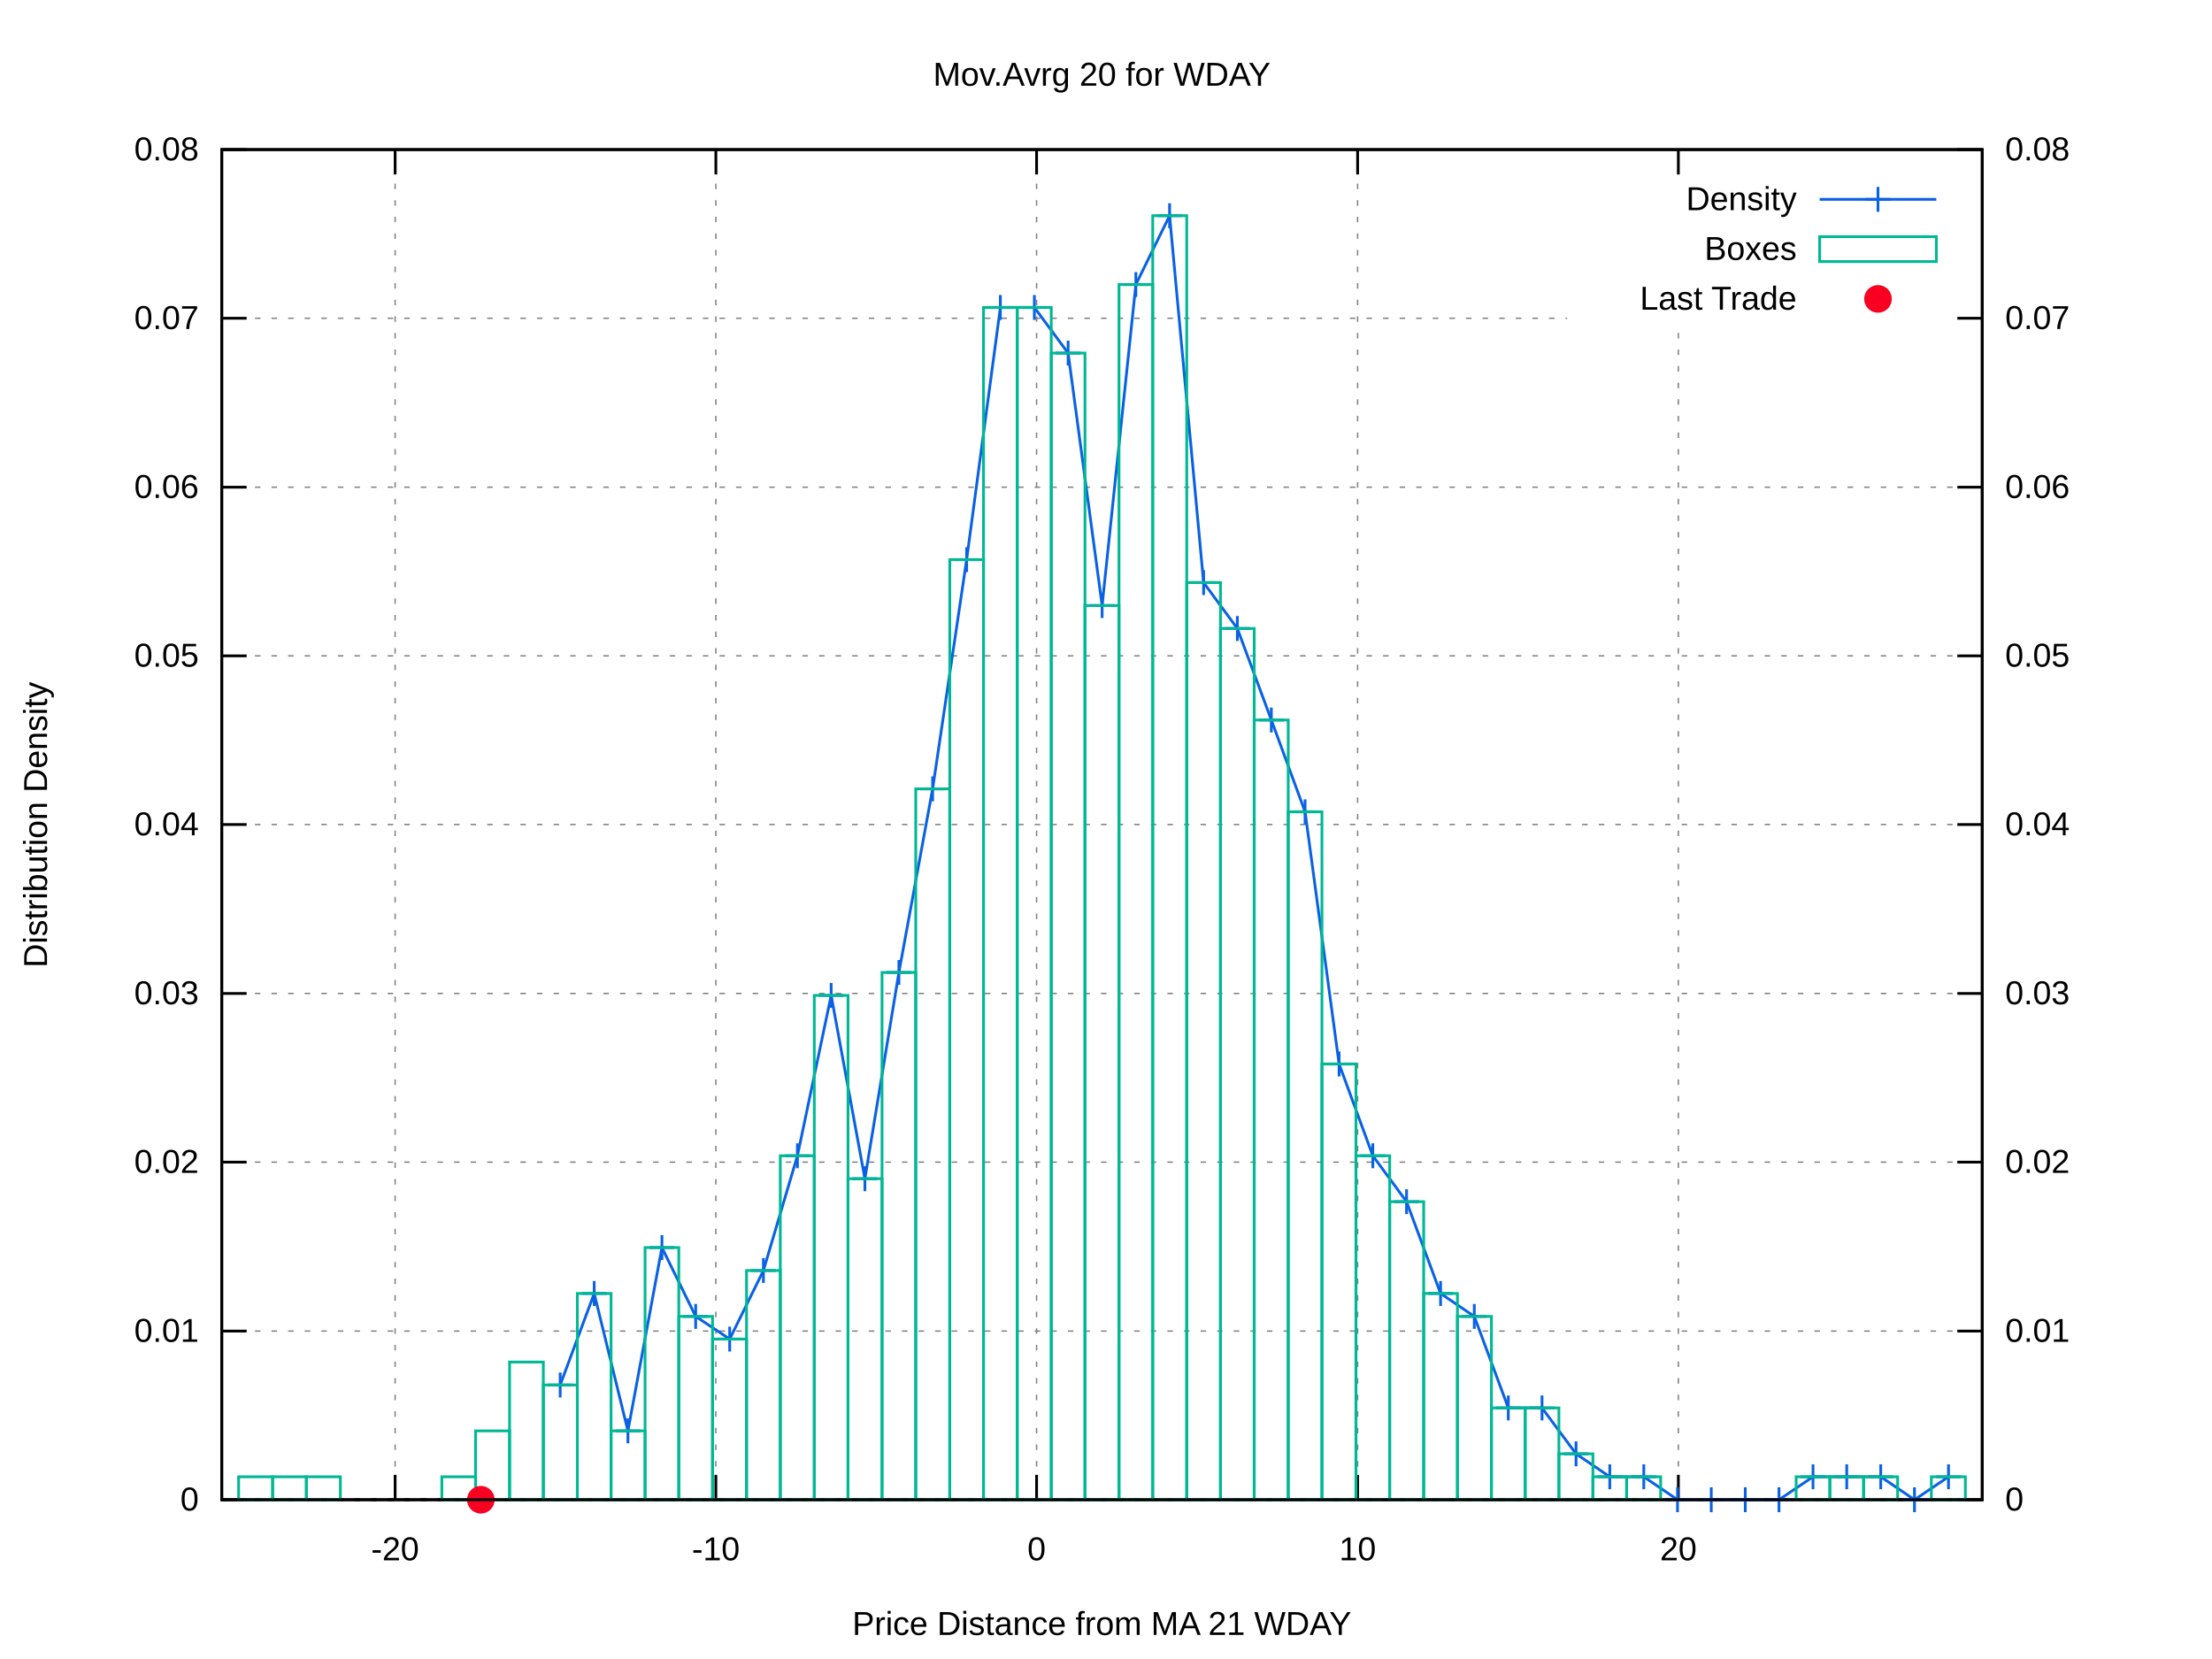
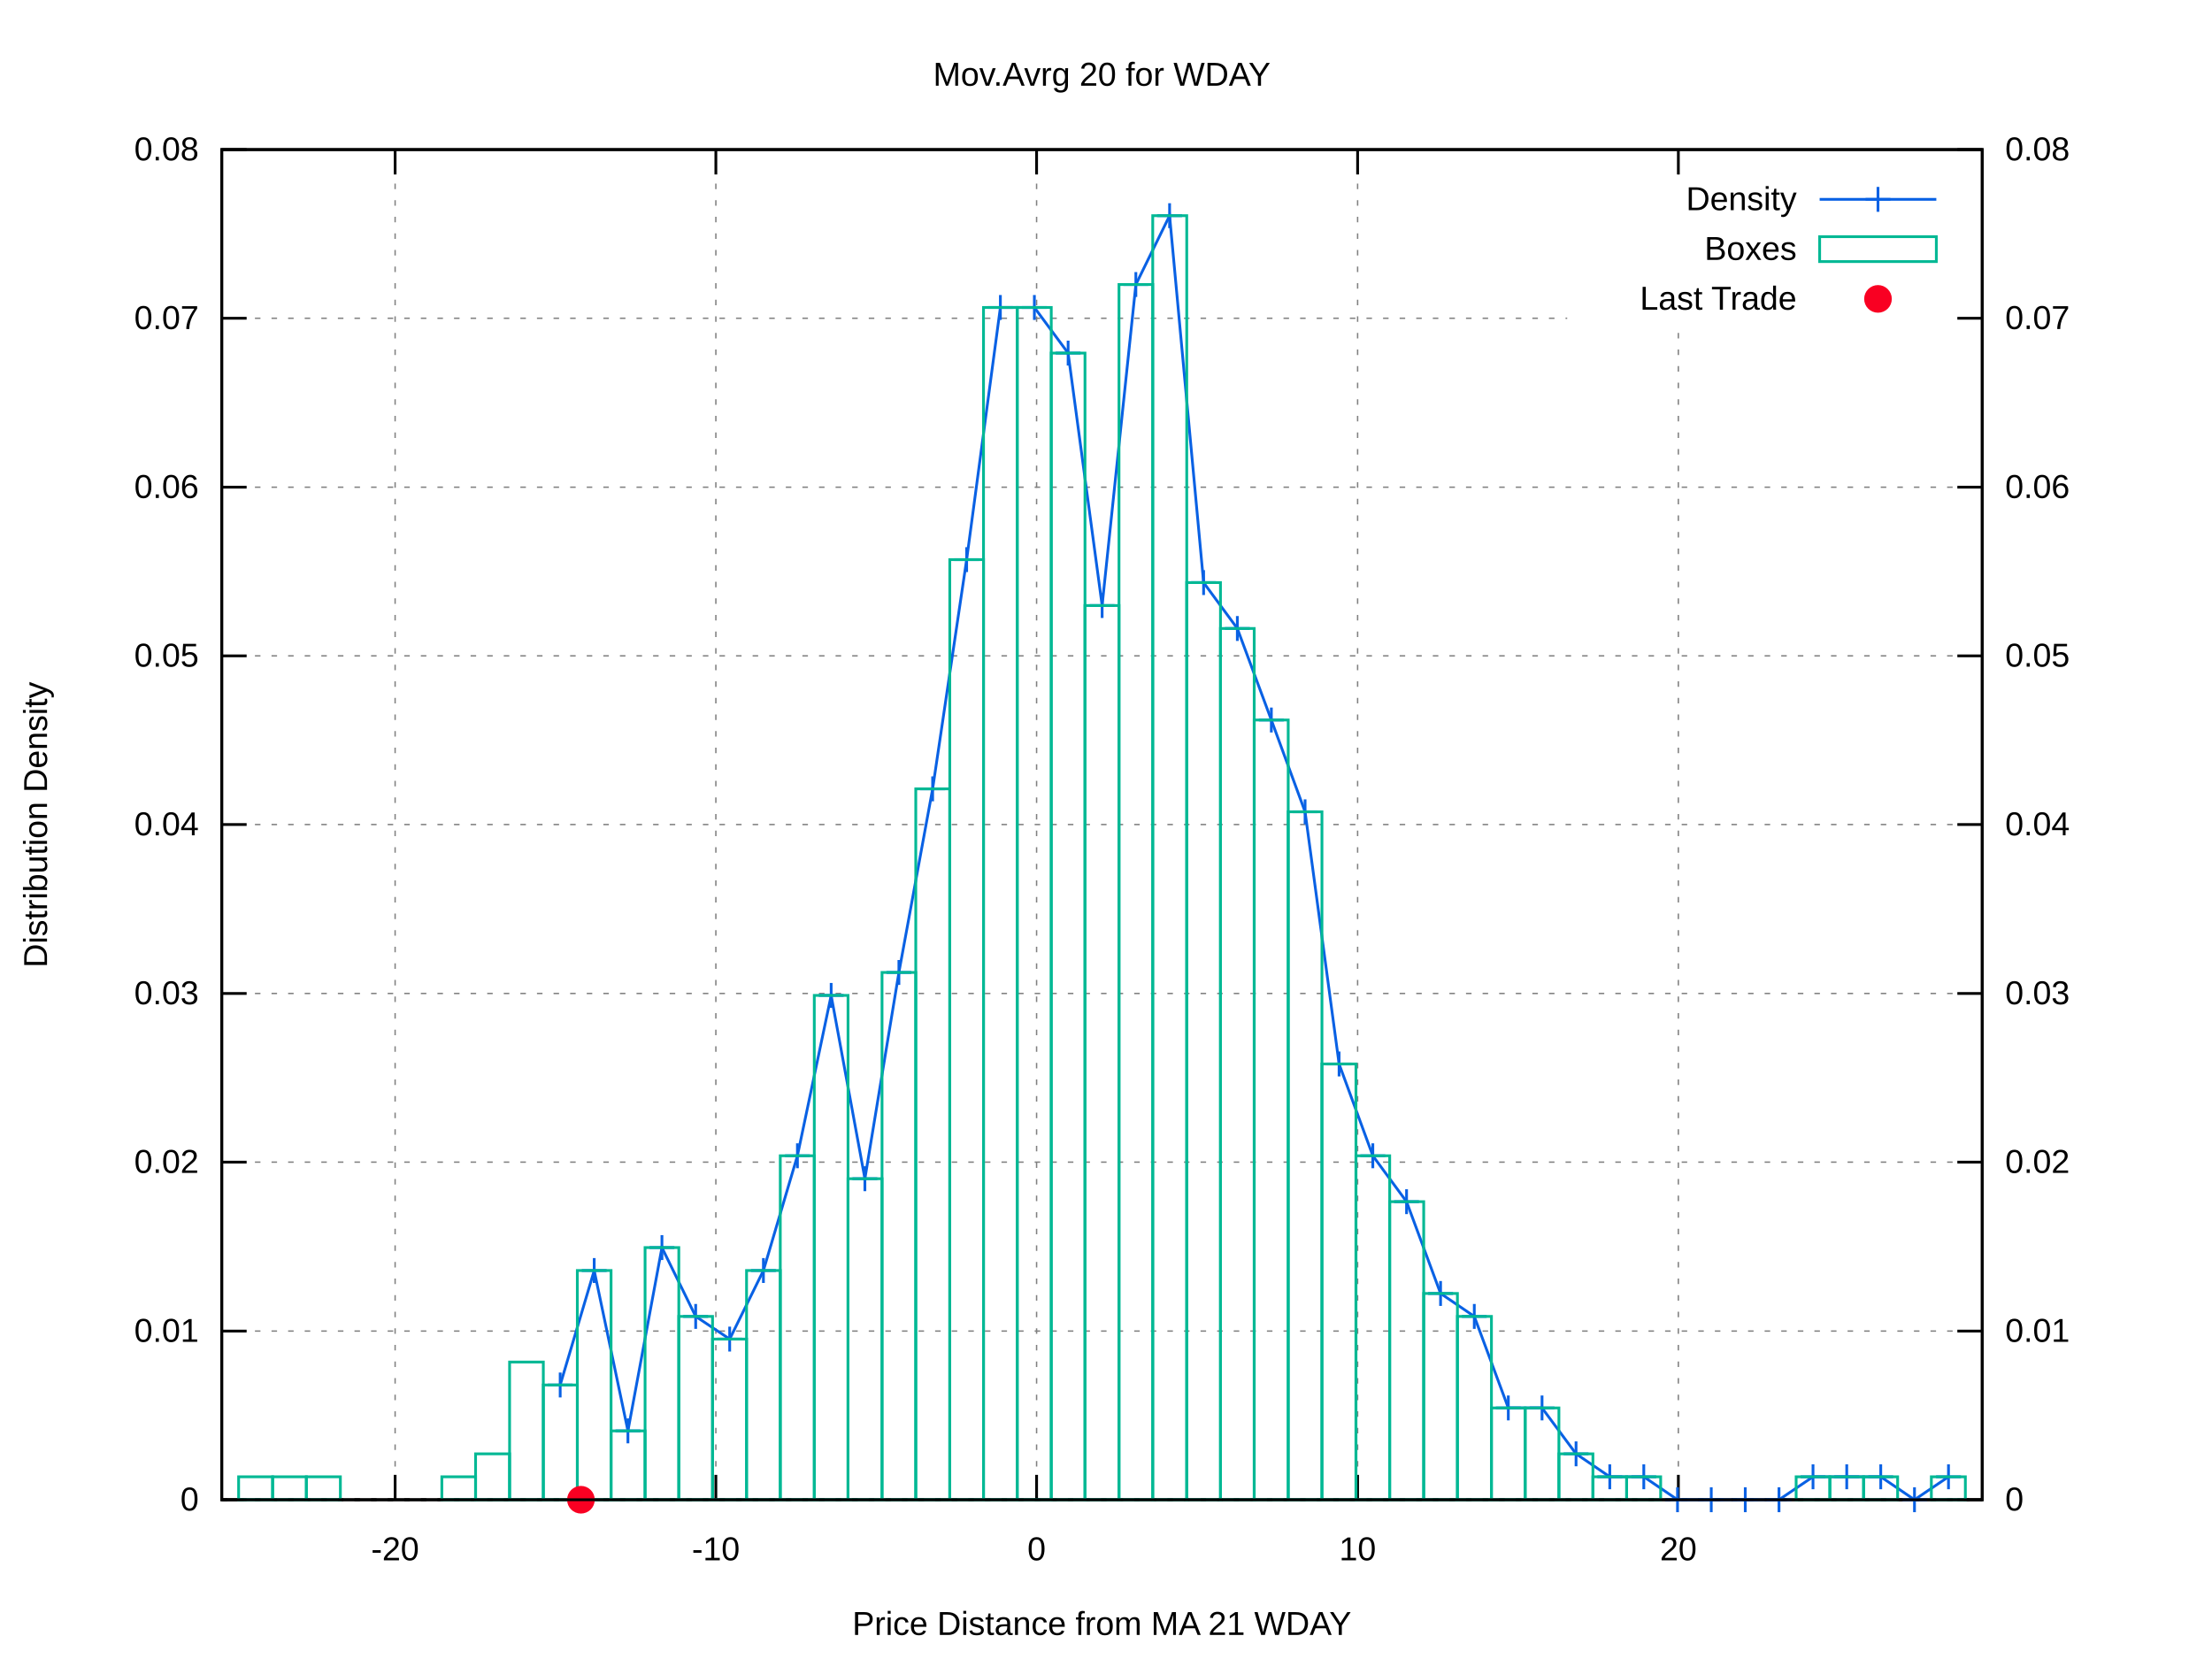
<svg xmlns="http://www.w3.org/2000/svg" xmlns:xlink="http://www.w3.org/1999/xlink" viewBox="0 0 800 600">
  <g id="gnuplot_canvas">
    <rect x="0" y="0" width="800" height="600" fill="#ffffff" />
    <defs>
      <circle id="gpDot" r="0.5" stroke-width="0.5" />
      <path id="gpPt0" stroke-width="0.222" stroke="currentColor" d="M-1,0 h2 M0,-1 v2" />
      <path id="gpPt1" stroke-width="0.222" stroke="currentColor" d="M-1,-1 L1,1 M1,-1 L-1,1" />
      <path id="gpPt2" stroke-width="0.222" stroke="currentColor" d="M-1,0 L1,0 M0,-1 L0,1 M-1,-1 L1,1 M-1,1 L1,-1" />
      <rect id="gpPt3" stroke-width="0.222" stroke="currentColor" x="-1" y="-1" width="2" height="2" />
      <rect id="gpPt4" stroke-width="0.222" stroke="currentColor" fill="currentColor" x="-1" y="-1" width="2" height="2" />
      <circle id="gpPt5" stroke-width="0.222" stroke="currentColor" cx="0" cy="0" r="1" />
      <use xlink:href="#gpPt5" id="gpPt6" fill="currentColor" stroke="none" />
      <path id="gpPt7" stroke-width="0.222" stroke="currentColor" d="M0,-1.33 L-1.33,0.67 L1.33,0.67 z" />
      <use xlink:href="#gpPt7" id="gpPt8" fill="currentColor" stroke="none" />
      <use xlink:href="#gpPt7" id="gpPt9" stroke="currentColor" transform="rotate(180)" />
      <use xlink:href="#gpPt9" id="gpPt10" fill="currentColor" stroke="none" />
      <use xlink:href="#gpPt3" id="gpPt11" stroke="currentColor" transform="rotate(45)" />
      <use xlink:href="#gpPt11" id="gpPt12" fill="currentColor" stroke="none" />
      <path id="gpPt13" stroke-width="0.222" stroke="currentColor" d="M0,1.330 L1.265,0.411 L0.782,-1.067 L-0.782,-1.076 L-1.265,0.411 z" />
      <use xlink:href="#gpPt13" id="gpPt14" fill="currentColor" stroke="none" />
      <filter id="textbox" filterUnits="objectBoundingBox" x="0" y="0" height="1" width="1">
        <feFlood flood-color="#FFFFFF" flood-opacity="1" result="bgnd" />
        <feComposite in="SourceGraphic" in2="bgnd" operator="atop" />
      </filter>
      <filter id="greybox" filterUnits="objectBoundingBox" x="0" y="0" height="1" width="1">
        <feFlood flood-color="lightgrey" flood-opacity="1" result="grey" />
        <feComposite in="SourceGraphic" in2="grey" operator="atop" />
      </filter>
    </defs>
    <g fill="none" color="#FFFFFF" stroke="black" stroke-width="1.00" stroke-linecap="butt" stroke-linejoin="miter">
</g>
    <g fill="none" color="black" stroke="currentColor" stroke-width="1.00" stroke-linecap="butt" stroke-linejoin="miter">
</g>
    <g fill="none" color="black" stroke="black" stroke-width="0.50" stroke-linecap="butt" stroke-linejoin="miter">
</g>
    <g fill="none" color="gray" stroke="currentColor" stroke-width="0.50" stroke-linecap="butt" stroke-linejoin="miter">
      <path stroke="gray" stroke-dasharray="2,4" class="gridline" d="M80.2,542.4 L716.9,542.4  " />
    </g>
    <g fill="none" color="gray" stroke="gray" stroke-width="1.00" stroke-linecap="butt" stroke-linejoin="miter">
</g>
    <g fill="none" color="black" stroke="currentColor" stroke-width="1.00" stroke-linecap="butt" stroke-linejoin="miter">
      <path stroke="black" d="M80.2,542.4 L89.2,542.4  " />
      <g transform="translate(71.9,546.3)" stroke="none" fill="black" font-family="arial" font-size="12.00" text-anchor="end">
        <text>
          <tspan font-family="arial"> 0</tspan>
        </text>
      </g>
    </g>
    <g fill="none" color="black" stroke="currentColor" stroke-width="1.00" stroke-linecap="butt" stroke-linejoin="miter">
</g>
    <g fill="none" color="black" stroke="black" stroke-width="0.50" stroke-linecap="butt" stroke-linejoin="miter">
</g>
    <g fill="none" color="gray" stroke="currentColor" stroke-width="0.50" stroke-linecap="butt" stroke-linejoin="miter">
      <path stroke="gray" stroke-dasharray="2,4" class="gridline" d="M80.2,481.4 L716.9,481.4  " />
    </g>
    <g fill="none" color="gray" stroke="gray" stroke-width="1.00" stroke-linecap="butt" stroke-linejoin="miter">
</g>
    <g fill="none" color="black" stroke="currentColor" stroke-width="1.00" stroke-linecap="butt" stroke-linejoin="miter">
      <path stroke="black" d="M80.2,481.4 L89.2,481.4  " />
      <g transform="translate(71.9,485.3)" stroke="none" fill="black" font-family="arial" font-size="12.00" text-anchor="end">
        <text>
          <tspan font-family="arial"> 0.01</tspan>
        </text>
      </g>
    </g>
    <g fill="none" color="black" stroke="currentColor" stroke-width="1.00" stroke-linecap="butt" stroke-linejoin="miter">
</g>
    <g fill="none" color="black" stroke="black" stroke-width="0.50" stroke-linecap="butt" stroke-linejoin="miter">
</g>
    <g fill="none" color="gray" stroke="currentColor" stroke-width="0.50" stroke-linecap="butt" stroke-linejoin="miter">
      <path stroke="gray" stroke-dasharray="2,4" class="gridline" d="M80.2,420.3 L716.9,420.3  " />
    </g>
    <g fill="none" color="gray" stroke="gray" stroke-width="1.00" stroke-linecap="butt" stroke-linejoin="miter">
</g>
    <g fill="none" color="black" stroke="currentColor" stroke-width="1.00" stroke-linecap="butt" stroke-linejoin="miter">
      <path stroke="black" d="M80.2,420.3 L89.2,420.3  " />
      <g transform="translate(71.9,424.2)" stroke="none" fill="black" font-family="arial" font-size="12.00" text-anchor="end">
        <text>
          <tspan font-family="arial"> 0.02</tspan>
        </text>
      </g>
    </g>
    <g fill="none" color="black" stroke="currentColor" stroke-width="1.00" stroke-linecap="butt" stroke-linejoin="miter">
</g>
    <g fill="none" color="black" stroke="black" stroke-width="0.50" stroke-linecap="butt" stroke-linejoin="miter">
</g>
    <g fill="none" color="gray" stroke="currentColor" stroke-width="0.50" stroke-linecap="butt" stroke-linejoin="miter">
      <path stroke="gray" stroke-dasharray="2,4" class="gridline" d="M80.2,359.3 L716.9,359.3  " />
    </g>
    <g fill="none" color="gray" stroke="gray" stroke-width="1.00" stroke-linecap="butt" stroke-linejoin="miter">
</g>
    <g fill="none" color="black" stroke="currentColor" stroke-width="1.00" stroke-linecap="butt" stroke-linejoin="miter">
      <path stroke="black" d="M80.2,359.3 L89.2,359.3  " />
      <g transform="translate(71.9,363.2)" stroke="none" fill="black" font-family="arial" font-size="12.00" text-anchor="end">
        <text>
          <tspan font-family="arial"> 0.03</tspan>
        </text>
      </g>
    </g>
    <g fill="none" color="black" stroke="currentColor" stroke-width="1.00" stroke-linecap="butt" stroke-linejoin="miter">
</g>
    <g fill="none" color="black" stroke="black" stroke-width="0.50" stroke-linecap="butt" stroke-linejoin="miter">
</g>
    <g fill="none" color="gray" stroke="currentColor" stroke-width="0.50" stroke-linecap="butt" stroke-linejoin="miter">
      <path stroke="gray" stroke-dasharray="2,4" class="gridline" d="M80.2,298.2 L716.9,298.2  " />
    </g>
    <g fill="none" color="gray" stroke="gray" stroke-width="1.00" stroke-linecap="butt" stroke-linejoin="miter">
</g>
    <g fill="none" color="black" stroke="currentColor" stroke-width="1.00" stroke-linecap="butt" stroke-linejoin="miter">
      <path stroke="black" d="M80.2,298.2 L89.2,298.2  " />
      <g transform="translate(71.9,302.1)" stroke="none" fill="black" font-family="arial" font-size="12.00" text-anchor="end">
        <text>
          <tspan font-family="arial"> 0.04</tspan>
        </text>
      </g>
    </g>
    <g fill="none" color="black" stroke="currentColor" stroke-width="1.00" stroke-linecap="butt" stroke-linejoin="miter">
</g>
    <g fill="none" color="black" stroke="black" stroke-width="0.50" stroke-linecap="butt" stroke-linejoin="miter">
</g>
    <g fill="none" color="gray" stroke="currentColor" stroke-width="0.50" stroke-linecap="butt" stroke-linejoin="miter">
      <path stroke="gray" stroke-dasharray="2,4" class="gridline" d="M80.2,237.2 L716.9,237.2  " />
    </g>
    <g fill="none" color="gray" stroke="gray" stroke-width="1.00" stroke-linecap="butt" stroke-linejoin="miter">
</g>
    <g fill="none" color="black" stroke="currentColor" stroke-width="1.00" stroke-linecap="butt" stroke-linejoin="miter">
      <path stroke="black" d="M80.2,237.2 L89.2,237.2  " />
      <g transform="translate(71.9,241.1)" stroke="none" fill="black" font-family="arial" font-size="12.00" text-anchor="end">
        <text>
          <tspan font-family="arial"> 0.05</tspan>
        </text>
      </g>
    </g>
    <g fill="none" color="black" stroke="currentColor" stroke-width="1.00" stroke-linecap="butt" stroke-linejoin="miter">
</g>
    <g fill="none" color="black" stroke="black" stroke-width="0.50" stroke-linecap="butt" stroke-linejoin="miter">
</g>
    <g fill="none" color="gray" stroke="currentColor" stroke-width="0.50" stroke-linecap="butt" stroke-linejoin="miter">
      <path stroke="gray" stroke-dasharray="2,4" class="gridline" d="M80.2,176.2 L716.9,176.2  " />
    </g>
    <g fill="none" color="gray" stroke="gray" stroke-width="1.00" stroke-linecap="butt" stroke-linejoin="miter">
</g>
    <g fill="none" color="black" stroke="currentColor" stroke-width="1.00" stroke-linecap="butt" stroke-linejoin="miter">
      <path stroke="black" d="M80.2,176.2 L89.2,176.2  " />
      <g transform="translate(71.9,180.1)" stroke="none" fill="black" font-family="arial" font-size="12.00" text-anchor="end">
        <text>
          <tspan font-family="arial"> 0.06</tspan>
        </text>
      </g>
    </g>
    <g fill="none" color="black" stroke="currentColor" stroke-width="1.00" stroke-linecap="butt" stroke-linejoin="miter">
</g>
    <g fill="none" color="black" stroke="black" stroke-width="0.50" stroke-linecap="butt" stroke-linejoin="miter">
</g>
    <g fill="none" color="gray" stroke="currentColor" stroke-width="0.50" stroke-linecap="butt" stroke-linejoin="miter">
      <path stroke="gray" stroke-dasharray="2,4" class="gridline" d="M80.2,115.1 L566.8,115.1 M708.6,115.1 L716.9,115.1  " />
    </g>
    <g fill="none" color="gray" stroke="gray" stroke-width="1.00" stroke-linecap="butt" stroke-linejoin="miter">
</g>
    <g fill="none" color="black" stroke="currentColor" stroke-width="1.00" stroke-linecap="butt" stroke-linejoin="miter">
      <path stroke="black" d="M80.2,115.1 L89.2,115.1  " />
      <g transform="translate(71.9,119.0)" stroke="none" fill="black" font-family="arial" font-size="12.00" text-anchor="end">
        <text>
          <tspan font-family="arial"> 0.07</tspan>
        </text>
      </g>
    </g>
    <g fill="none" color="black" stroke="currentColor" stroke-width="1.00" stroke-linecap="butt" stroke-linejoin="miter">
</g>
    <g fill="none" color="black" stroke="black" stroke-width="0.50" stroke-linecap="butt" stroke-linejoin="miter">
</g>
    <g fill="none" color="gray" stroke="currentColor" stroke-width="0.50" stroke-linecap="butt" stroke-linejoin="miter">
      <path stroke="gray" stroke-dasharray="2,4" class="gridline" d="M80.2,54.1 L716.9,54.1  " />
    </g>
    <g fill="none" color="gray" stroke="gray" stroke-width="1.00" stroke-linecap="butt" stroke-linejoin="miter">
</g>
    <g fill="none" color="black" stroke="currentColor" stroke-width="1.00" stroke-linecap="butt" stroke-linejoin="miter">
      <path stroke="black" d="M80.2,54.1 L89.2,54.1  " />
      <g transform="translate(71.9,58.0)" stroke="none" fill="black" font-family="arial" font-size="12.00" text-anchor="end">
        <text>
          <tspan font-family="arial"> 0.08</tspan>
        </text>
      </g>
    </g>
    <g fill="none" color="black" stroke="currentColor" stroke-width="1.00" stroke-linecap="butt" stroke-linejoin="miter">
</g>
    <g fill="none" color="black" stroke="black" stroke-width="0.50" stroke-linecap="butt" stroke-linejoin="miter">
</g>
    <g fill="none" color="gray" stroke="currentColor" stroke-width="0.50" stroke-linecap="butt" stroke-linejoin="miter">
      <path stroke="gray" stroke-dasharray="2,4" class="gridline" d="M142.9,542.4 L142.9,54.1  " />
    </g>
    <g fill="none" color="gray" stroke="gray" stroke-width="1.00" stroke-linecap="butt" stroke-linejoin="miter">
</g>
    <g fill="none" color="black" stroke="currentColor" stroke-width="1.00" stroke-linecap="butt" stroke-linejoin="miter">
      <path stroke="black" d="M142.9,542.4 L142.9,533.4 M142.9,54.1 L142.9,63.1  " />
      <g transform="translate(142.9,564.3)" stroke="none" fill="black" font-family="arial" font-size="12.00" text-anchor="middle">
        <text>
          <tspan font-family="arial">-20</tspan>
        </text>
      </g>
    </g>
    <g fill="none" color="black" stroke="currentColor" stroke-width="1.00" stroke-linecap="butt" stroke-linejoin="miter">
</g>
    <g fill="none" color="black" stroke="black" stroke-width="0.50" stroke-linecap="butt" stroke-linejoin="miter">
</g>
    <g fill="none" color="gray" stroke="currentColor" stroke-width="0.50" stroke-linecap="butt" stroke-linejoin="miter">
      <path stroke="gray" stroke-dasharray="2,4" class="gridline" d="M258.9,542.4 L258.9,54.1  " />
    </g>
    <g fill="none" color="gray" stroke="gray" stroke-width="1.00" stroke-linecap="butt" stroke-linejoin="miter">
</g>
    <g fill="none" color="black" stroke="currentColor" stroke-width="1.00" stroke-linecap="butt" stroke-linejoin="miter">
      <path stroke="black" d="M258.9,542.4 L258.9,533.4 M258.9,54.1 L258.9,63.1  " />
      <g transform="translate(258.9,564.3)" stroke="none" fill="black" font-family="arial" font-size="12.00" text-anchor="middle">
        <text>
          <tspan font-family="arial">-10</tspan>
        </text>
      </g>
    </g>
    <g fill="none" color="black" stroke="currentColor" stroke-width="1.00" stroke-linecap="butt" stroke-linejoin="miter">
</g>
    <g fill="none" color="black" stroke="black" stroke-width="0.50" stroke-linecap="butt" stroke-linejoin="miter">
</g>
    <g fill="none" color="gray" stroke="currentColor" stroke-width="0.50" stroke-linecap="butt" stroke-linejoin="miter">
      <path stroke="gray" stroke-dasharray="2,4" class="gridline" d="M374.9,542.4 L374.9,54.1  " />
    </g>
    <g fill="none" color="gray" stroke="gray" stroke-width="1.00" stroke-linecap="butt" stroke-linejoin="miter">
</g>
    <g fill="none" color="black" stroke="currentColor" stroke-width="1.00" stroke-linecap="butt" stroke-linejoin="miter">
      <path stroke="black" d="M374.9,542.4 L374.9,533.4 M374.9,54.1 L374.9,63.1  " />
      <g transform="translate(374.9,564.3)" stroke="none" fill="black" font-family="arial" font-size="12.00" text-anchor="middle">
        <text>
          <tspan font-family="arial"> 0</tspan>
        </text>
      </g>
    </g>
    <g fill="none" color="black" stroke="currentColor" stroke-width="1.00" stroke-linecap="butt" stroke-linejoin="miter">
</g>
    <g fill="none" color="black" stroke="black" stroke-width="0.50" stroke-linecap="butt" stroke-linejoin="miter">
</g>
    <g fill="none" color="gray" stroke="currentColor" stroke-width="0.50" stroke-linecap="butt" stroke-linejoin="miter">
      <path stroke="gray" stroke-dasharray="2,4" class="gridline" d="M491.0,542.4 L491.0,54.1  " />
    </g>
    <g fill="none" color="gray" stroke="gray" stroke-width="1.00" stroke-linecap="butt" stroke-linejoin="miter">
</g>
    <g fill="none" color="black" stroke="currentColor" stroke-width="1.00" stroke-linecap="butt" stroke-linejoin="miter">
      <path stroke="black" d="M491.0,542.4 L491.0,533.4 M491.0,54.1 L491.0,63.1  " />
      <g transform="translate(491.0,564.3)" stroke="none" fill="black" font-family="arial" font-size="12.00" text-anchor="middle">
        <text>
          <tspan font-family="arial"> 10</tspan>
        </text>
      </g>
    </g>
    <g fill="none" color="black" stroke="currentColor" stroke-width="1.00" stroke-linecap="butt" stroke-linejoin="miter">
</g>
    <g fill="none" color="black" stroke="black" stroke-width="0.50" stroke-linecap="butt" stroke-linejoin="miter">
</g>
    <g fill="none" color="gray" stroke="currentColor" stroke-width="0.50" stroke-linecap="butt" stroke-linejoin="miter">
      <path stroke="gray" stroke-dasharray="2,4" class="gridline" d="M607.0,542.4 L607.0,117.1 M607.0,63.1 L607.0,54.1  " />
    </g>
    <g fill="none" color="gray" stroke="gray" stroke-width="1.00" stroke-linecap="butt" stroke-linejoin="miter">
</g>
    <g fill="none" color="black" stroke="currentColor" stroke-width="1.00" stroke-linecap="butt" stroke-linejoin="miter">
      <path stroke="black" d="M607.0,542.4 L607.0,533.4 M607.0,54.1 L607.0,63.1  " />
      <g transform="translate(607.0,564.3)" stroke="none" fill="black" font-family="arial" font-size="12.00" text-anchor="middle">
        <text>
          <tspan font-family="arial"> 20</tspan>
        </text>
      </g>
    </g>
    <g fill="none" color="black" stroke="currentColor" stroke-width="1.00" stroke-linecap="butt" stroke-linejoin="miter">
      <path stroke="black" d="M716.9,542.4 L707.9,542.4  " />
      <g transform="translate(725.2,546.3)" stroke="none" fill="black" font-family="arial" font-size="12.00" text-anchor="start">
        <text>
          <tspan font-family="arial"> 0</tspan>
        </text>
      </g>
    </g>
    <g fill="none" color="black" stroke="currentColor" stroke-width="1.00" stroke-linecap="butt" stroke-linejoin="miter">
      <path stroke="black" d="M716.9,481.4 L707.9,481.4  " />
      <g transform="translate(725.2,485.3)" stroke="none" fill="black" font-family="arial" font-size="12.00" text-anchor="start">
        <text>
          <tspan font-family="arial"> 0.01</tspan>
        </text>
      </g>
    </g>
    <g fill="none" color="black" stroke="currentColor" stroke-width="1.00" stroke-linecap="butt" stroke-linejoin="miter">
      <path stroke="black" d="M716.9,420.3 L707.9,420.3  " />
      <g transform="translate(725.2,424.2)" stroke="none" fill="black" font-family="arial" font-size="12.00" text-anchor="start">
        <text>
          <tspan font-family="arial"> 0.02</tspan>
        </text>
      </g>
    </g>
    <g fill="none" color="black" stroke="currentColor" stroke-width="1.00" stroke-linecap="butt" stroke-linejoin="miter">
      <path stroke="black" d="M716.9,359.3 L707.9,359.3  " />
      <g transform="translate(725.2,363.2)" stroke="none" fill="black" font-family="arial" font-size="12.00" text-anchor="start">
        <text>
          <tspan font-family="arial"> 0.03</tspan>
        </text>
      </g>
    </g>
    <g fill="none" color="black" stroke="currentColor" stroke-width="1.00" stroke-linecap="butt" stroke-linejoin="miter">
      <path stroke="black" d="M716.9,298.2 L707.9,298.2  " />
      <g transform="translate(725.2,302.1)" stroke="none" fill="black" font-family="arial" font-size="12.00" text-anchor="start">
        <text>
          <tspan font-family="arial"> 0.04</tspan>
        </text>
      </g>
    </g>
    <g fill="none" color="black" stroke="currentColor" stroke-width="1.00" stroke-linecap="butt" stroke-linejoin="miter">
      <path stroke="black" d="M716.9,237.2 L707.9,237.2  " />
      <g transform="translate(725.2,241.1)" stroke="none" fill="black" font-family="arial" font-size="12.00" text-anchor="start">
        <text>
          <tspan font-family="arial"> 0.05</tspan>
        </text>
      </g>
    </g>
    <g fill="none" color="black" stroke="currentColor" stroke-width="1.00" stroke-linecap="butt" stroke-linejoin="miter">
      <path stroke="black" d="M716.9,176.2 L707.9,176.2  " />
      <g transform="translate(725.2,180.1)" stroke="none" fill="black" font-family="arial" font-size="12.00" text-anchor="start">
        <text>
          <tspan font-family="arial"> 0.06</tspan>
        </text>
      </g>
    </g>
    <g fill="none" color="black" stroke="currentColor" stroke-width="1.00" stroke-linecap="butt" stroke-linejoin="miter">
      <path stroke="black" d="M716.9,115.1 L707.9,115.1  " />
      <g transform="translate(725.2,119.0)" stroke="none" fill="black" font-family="arial" font-size="12.00" text-anchor="start">
        <text>
          <tspan font-family="arial"> 0.07</tspan>
        </text>
      </g>
    </g>
    <g fill="none" color="black" stroke="currentColor" stroke-width="1.00" stroke-linecap="butt" stroke-linejoin="miter">
      <path stroke="black" d="M716.9,54.1 L707.9,54.1  " />
      <g transform="translate(725.2,58.0)" stroke="none" fill="black" font-family="arial" font-size="12.00" text-anchor="start">
        <text>
          <tspan font-family="arial"> 0.08</tspan>
        </text>
      </g>
    </g>
    <g fill="none" color="black" stroke="currentColor" stroke-width="1.00" stroke-linecap="butt" stroke-linejoin="miter">
</g>
    <g fill="none" color="gray" stroke="currentColor" stroke-width="1.00" stroke-linecap="butt" stroke-linejoin="miter">
      <path stroke="black" stroke-dasharray="2,4" d="M80.2,542.4 L716.9,542.4  " />
    </g>
    <g fill="none" color="black" stroke="currentColor" stroke-width="1.00" stroke-linecap="butt" stroke-linejoin="miter">
      <path stroke="black" d="M80.2,54.1 L80.2,542.4 L716.9,542.4 L716.9,54.1 L80.2,54.1 Z  " />
    </g>
    <g fill="none" color="black" stroke="currentColor" stroke-width="1.00" stroke-linecap="butt" stroke-linejoin="miter">
      <g transform="translate(17.0,298.3) rotate(270)" stroke="none" fill="black" font-family="arial" font-size="12.00" text-anchor="middle">
        <text>
          <tspan font-family="arial">Distribution Density</tspan>
        </text>
      </g>
    </g>
    <g fill="none" color="black" stroke="currentColor" stroke-width="1.00" stroke-linecap="butt" stroke-linejoin="miter">
      <g transform="translate(398.5,591.3)" stroke="none" fill="black" font-family="arial" font-size="12.00" text-anchor="middle">
        <text>
          <tspan font-family="arial">Price Distance from MA 21 WDAY</tspan>
        </text>
      </g>
    </g>
    <g fill="none" color="black" stroke="currentColor" stroke-width="1.00" stroke-linecap="butt" stroke-linejoin="miter">
      <g transform="translate(398.5,31.0)" stroke="none" fill="black" font-family="arial" font-size="12.00" text-anchor="middle">
        <text>
          <tspan font-family="arial">Mov.Avrg 20 for WDAY </tspan>
        </text>
      </g>
    </g>
    <g id="gnuplot_plot_1">
      <g fill="none" color="black" stroke="currentColor" stroke-width="1.00" stroke-linecap="butt" stroke-linejoin="miter">
        <g transform="translate(649.8,76.0)" stroke="none" fill="black" font-family="arial" font-size="12.00" text-anchor="end">
          <text>
            <tspan font-family="arial">Density</tspan>
          </text>
        </g>
      </g>
      <g fill="none" color="black" stroke="currentColor" stroke-width="1.00" stroke-linecap="butt" stroke-linejoin="miter">
-         <path stroke="rgb(  9,  97, 228)" d="M658.1,72.1 L700.3,72.1 M202.6,500.9 L214.9,467.8 L227.1,517.5 L239.4,451.2 L251.6,476.1 L263.9,484.3   L276.1,459.5 L288.4,418.0 L300.6,360.0 L312.8,426.3 L325.1,351.7 L337.3,285.3 L349.6,202.4 L361.8,111.2   L374.1,111.2 L386.3,127.7 L398.6,219.0 L410.8,102.9 L423.0,78.0 L435.3,210.7 L447.5,227.3 L459.8,260.4   L472.0,293.6 L484.3,384.8 L496.5,418.0 L508.7,434.6 L521.0,467.8 L533.2,476.1 L545.5,509.2 L557.7,509.2   L570.0,525.8 L582.2,534.1 L594.5,534.1 L606.7,542.4 L618.9,542.4 L631.2,542.4 L643.4,542.4 L655.7,534.1   L667.9,534.1 L680.2,534.1 L692.4,542.4 L704.7,534.1  " />
+         <path stroke="rgb(  9,  97, 228)" d="M658.1,72.1 L700.3,72.1 M202.6,500.9 L214.9,459.5 L227.1,517.5 L239.4,451.2 L251.6,476.1 L263.9,484.3   L276.1,459.5 L288.4,418.0 L300.6,360.0 L312.8,426.3 L325.1,351.7 L337.3,285.3 L349.6,202.4 L361.8,111.2   L374.1,111.2 L386.3,127.7 L398.6,219.0 L410.8,102.9 L423.0,78.0 L435.3,210.7 L447.5,227.3 L459.8,260.4   L472.0,293.6 L484.3,384.8 L496.5,418.0 L508.7,434.6 L521.0,467.8 L533.2,476.1 L545.5,509.2 L557.7,509.2   L570.0,525.8 L582.2,534.1 L594.5,534.1 L606.7,542.4 L618.9,542.4 L631.2,542.4 L643.4,542.4 L655.7,534.1   L667.9,534.1 L680.2,534.1 L692.4,542.4 L704.7,534.1  " />
        <use xlink:href="#gpPt0" transform="translate(202.6,500.9) scale(4.50)" color="rgb(  9,  97, 228)" />
-         <use xlink:href="#gpPt0" transform="translate(214.9,467.8) scale(4.50)" color="rgb(  9,  97, 228)" />
+         <use xlink:href="#gpPt0" transform="translate(214.9,459.5) scale(4.50)" color="rgb(  9,  97, 228)" />
        <use xlink:href="#gpPt0" transform="translate(227.1,517.5) scale(4.50)" color="rgb(  9,  97, 228)" />
        <use xlink:href="#gpPt0" transform="translate(239.4,451.2) scale(4.50)" color="rgb(  9,  97, 228)" />
        <use xlink:href="#gpPt0" transform="translate(251.6,476.1) scale(4.50)" color="rgb(  9,  97, 228)" />
        <use xlink:href="#gpPt0" transform="translate(263.9,484.3) scale(4.50)" color="rgb(  9,  97, 228)" />
        <use xlink:href="#gpPt0" transform="translate(276.1,459.5) scale(4.50)" color="rgb(  9,  97, 228)" />
        <use xlink:href="#gpPt0" transform="translate(288.4,418.0) scale(4.50)" color="rgb(  9,  97, 228)" />
        <use xlink:href="#gpPt0" transform="translate(300.6,360.0) scale(4.50)" color="rgb(  9,  97, 228)" />
        <use xlink:href="#gpPt0" transform="translate(312.8,426.3) scale(4.50)" color="rgb(  9,  97, 228)" />
        <use xlink:href="#gpPt0" transform="translate(325.1,351.7) scale(4.50)" color="rgb(  9,  97, 228)" />
        <use xlink:href="#gpPt0" transform="translate(337.3,285.3) scale(4.50)" color="rgb(  9,  97, 228)" />
        <use xlink:href="#gpPt0" transform="translate(349.6,202.4) scale(4.50)" color="rgb(  9,  97, 228)" />
        <use xlink:href="#gpPt0" transform="translate(361.8,111.2) scale(4.50)" color="rgb(  9,  97, 228)" />
        <use xlink:href="#gpPt0" transform="translate(374.1,111.2) scale(4.50)" color="rgb(  9,  97, 228)" />
        <use xlink:href="#gpPt0" transform="translate(386.3,127.7) scale(4.50)" color="rgb(  9,  97, 228)" />
        <use xlink:href="#gpPt0" transform="translate(398.6,219.0) scale(4.50)" color="rgb(  9,  97, 228)" />
        <use xlink:href="#gpPt0" transform="translate(410.8,102.9) scale(4.50)" color="rgb(  9,  97, 228)" />
        <use xlink:href="#gpPt0" transform="translate(423.0,78.0) scale(4.50)" color="rgb(  9,  97, 228)" />
        <use xlink:href="#gpPt0" transform="translate(435.3,210.7) scale(4.50)" color="rgb(  9,  97, 228)" />
        <use xlink:href="#gpPt0" transform="translate(447.5,227.3) scale(4.50)" color="rgb(  9,  97, 228)" />
        <use xlink:href="#gpPt0" transform="translate(459.8,260.4) scale(4.50)" color="rgb(  9,  97, 228)" />
        <use xlink:href="#gpPt0" transform="translate(472.0,293.6) scale(4.50)" color="rgb(  9,  97, 228)" />
        <use xlink:href="#gpPt0" transform="translate(484.3,384.8) scale(4.50)" color="rgb(  9,  97, 228)" />
        <use xlink:href="#gpPt0" transform="translate(496.5,418.0) scale(4.50)" color="rgb(  9,  97, 228)" />
        <use xlink:href="#gpPt0" transform="translate(508.7,434.6) scale(4.50)" color="rgb(  9,  97, 228)" />
        <use xlink:href="#gpPt0" transform="translate(521.0,467.8) scale(4.50)" color="rgb(  9,  97, 228)" />
        <use xlink:href="#gpPt0" transform="translate(533.2,476.1) scale(4.50)" color="rgb(  9,  97, 228)" />
        <use xlink:href="#gpPt0" transform="translate(545.5,509.2) scale(4.50)" color="rgb(  9,  97, 228)" />
        <use xlink:href="#gpPt0" transform="translate(557.7,509.2) scale(4.50)" color="rgb(  9,  97, 228)" />
        <use xlink:href="#gpPt0" transform="translate(570.0,525.8) scale(4.50)" color="rgb(  9,  97, 228)" />
        <use xlink:href="#gpPt0" transform="translate(582.2,534.1) scale(4.50)" color="rgb(  9,  97, 228)" />
        <use xlink:href="#gpPt0" transform="translate(594.5,534.1) scale(4.50)" color="rgb(  9,  97, 228)" />
        <use xlink:href="#gpPt0" transform="translate(606.7,542.4) scale(4.50)" color="rgb(  9,  97, 228)" />
        <use xlink:href="#gpPt0" transform="translate(618.9,542.4) scale(4.50)" color="rgb(  9,  97, 228)" />
        <use xlink:href="#gpPt0" transform="translate(631.2,542.4) scale(4.50)" color="rgb(  9,  97, 228)" />
        <use xlink:href="#gpPt0" transform="translate(643.4,542.4) scale(4.50)" color="rgb(  9,  97, 228)" />
        <use xlink:href="#gpPt0" transform="translate(655.7,534.1) scale(4.50)" color="rgb(  9,  97, 228)" />
        <use xlink:href="#gpPt0" transform="translate(667.9,534.1) scale(4.50)" color="rgb(  9,  97, 228)" />
        <use xlink:href="#gpPt0" transform="translate(680.2,534.1) scale(4.50)" color="rgb(  9,  97, 228)" />
        <use xlink:href="#gpPt0" transform="translate(692.4,542.4) scale(4.50)" color="rgb(  9,  97, 228)" />
        <use xlink:href="#gpPt0" transform="translate(704.7,534.1) scale(4.50)" color="rgb(  9,  97, 228)" />
        <use xlink:href="#gpPt0" transform="translate(679.2,72.1) scale(4.50)" color="rgb(  9,  97, 228)" />
      </g>
    </g>
    <g id="gnuplot_plot_2">
      <g fill="none" color="black" stroke="currentColor" stroke-width="1.00" stroke-linecap="butt" stroke-linejoin="miter">
        <g transform="translate(649.8,94.0)" stroke="none" fill="black" font-family="arial" font-size="12.00" text-anchor="end">
          <text>
            <tspan font-family="arial">Boxes</tspan>
          </text>
        </g>
      </g>
      <g fill="none" color="black" stroke="currentColor" stroke-width="1.00" stroke-linecap="butt" stroke-linejoin="miter">
        <path stroke="rgb(  0, 184, 148)" d="M658.1,94.6 L700.3,94.6 L700.3,85.6 L658.1,85.6 L658.1,94.6 Z  " />
        <path stroke="rgb(  0, 184, 148)" d="M86.3,542.4 L86.3,534.1 L98.6,534.1 L98.6,542.4 L86.3,542.4 Z  " />
        <path stroke="rgb(  0, 184, 148)" d="M98.6,542.4 L98.6,534.1 L110.8,534.1 L110.8,542.4 L98.6,542.4 Z  " />
        <path stroke="rgb(  0, 184, 148)" d="M110.8,542.4 L110.8,534.1 L123.1,534.1 L123.1,542.4 L110.8,542.4 Z  " />
        <path stroke="rgb(  0, 184, 148)" d="M159.8,542.4 L159.8,534.1 L172.0,534.1 L172.0,542.4 L159.8,542.4 Z  " />
-         <path stroke="rgb(  0, 184, 148)" d="M172.0,542.4 L172.0,517.5 L184.3,517.5 L184.3,542.4 L172.0,542.4 Z  " />
+         <path stroke="rgb(  0, 184, 148)" d="M172.0,542.4 L172.0,525.8 L184.3,525.8 L184.3,542.4 L172.0,542.4 Z  " />
        <path stroke="rgb(  0, 184, 148)" d="M184.3,542.4 L184.3,492.6 L196.5,492.6 L196.5,542.4 L184.3,542.4 Z  " />
        <path stroke="rgb(  0, 184, 148)" d="M196.5,542.4 L196.5,500.9 L208.8,500.9 L208.8,542.4 L196.5,542.4 Z  " />
-         <path stroke="rgb(  0, 184, 148)" d="M208.8,542.4 L208.8,467.8 L221.0,467.8 L221.0,542.4 L208.8,542.4 Z  " />
+         <path stroke="rgb(  0, 184, 148)" d="M208.8,542.4 L208.8,459.5 L221.0,459.5 L221.0,542.4 L208.8,542.4 Z  " />
        <path stroke="rgb(  0, 184, 148)" d="M221.0,542.4 L221.0,517.5 L233.3,517.5 L233.3,542.4 L221.0,542.4 Z  " />
        <path stroke="rgb(  0, 184, 148)" d="M233.3,542.4 L233.3,451.2 L245.5,451.2 L245.5,542.4 L233.3,542.4 Z  " />
        <path stroke="rgb(  0, 184, 148)" d="M245.5,542.4 L245.5,476.1 L257.7,476.1 L257.7,542.4 L245.5,542.4 Z  " />
        <path stroke="rgb(  0, 184, 148)" d="M257.7,542.4 L257.7,484.3 L270.0,484.3 L270.0,542.4 L257.7,542.4 Z  " />
        <path stroke="rgb(  0, 184, 148)" d="M270.0,542.4 L270.0,459.5 L282.2,459.5 L282.2,542.4 L270.0,542.4 Z  " />
        <path stroke="rgb(  0, 184, 148)" d="M282.2,542.4 L282.2,418.0 L294.5,418.0 L294.5,542.4 L282.2,542.4 Z  " />
        <path stroke="rgb(  0, 184, 148)" d="M294.5,542.4 L294.5,360.0 L306.7,360.0 L306.7,542.4 L294.5,542.4 Z  " />
        <path stroke="rgb(  0, 184, 148)" d="M306.7,542.4 L306.7,426.3 L319.0,426.3 L319.0,542.4 L306.7,542.4 Z  " />
        <path stroke="rgb(  0, 184, 148)" d="M319.0,542.4 L319.0,351.7 L331.2,351.7 L331.2,542.4 L319.0,542.4 Z  " />
        <path stroke="rgb(  0, 184, 148)" d="M331.2,542.4 L331.2,285.3 L343.5,285.3 L343.5,542.4 L331.2,542.4 Z  " />
        <path stroke="rgb(  0, 184, 148)" d="M343.5,542.4 L343.5,202.4 L355.7,202.4 L355.7,542.4 L343.5,542.4 Z  " />
        <path stroke="rgb(  0, 184, 148)" d="M355.7,542.4 L355.7,111.2 L367.9,111.2 L367.9,542.4 L355.7,542.4 Z  " />
        <path stroke="rgb(  0, 184, 148)" d="M367.9,542.4 L367.9,111.2 L380.2,111.2 L380.2,542.4 L367.9,542.4 Z  " />
        <path stroke="rgb(  0, 184, 148)" d="M380.2,542.4 L380.2,127.7 L392.4,127.7 L392.4,542.4 L380.2,542.4 Z  " />
        <path stroke="rgb(  0, 184, 148)" d="M392.4,542.4 L392.4,219.0 L404.7,219.0 L404.7,542.4 L392.4,542.4 Z  " />
        <path stroke="rgb(  0, 184, 148)" d="M404.7,542.4 L404.7,102.9 L416.9,102.9 L416.9,542.4 L404.7,542.4 Z  " />
        <path stroke="rgb(  0, 184, 148)" d="M416.9,542.4 L416.9,78.0 L429.2,78.0 L429.2,542.4 L416.9,542.4 Z  " />
        <path stroke="rgb(  0, 184, 148)" d="M429.2,542.4 L429.2,210.7 L441.4,210.7 L441.4,542.4 L429.2,542.4 Z  " />
        <path stroke="rgb(  0, 184, 148)" d="M441.4,542.4 L441.4,227.3 L453.6,227.3 L453.6,542.4 L441.4,542.4 Z  " />
        <path stroke="rgb(  0, 184, 148)" d="M453.6,542.4 L453.6,260.4 L465.9,260.4 L465.9,542.4 L453.6,542.4 Z  " />
        <path stroke="rgb(  0, 184, 148)" d="M465.9,542.4 L465.9,293.6 L478.1,293.6 L478.1,542.4 L465.9,542.4 Z  " />
        <path stroke="rgb(  0, 184, 148)" d="M478.1,542.4 L478.1,384.8 L490.4,384.8 L490.4,542.4 L478.1,542.4 Z  " />
        <path stroke="rgb(  0, 184, 148)" d="M490.4,542.4 L490.4,418.0 L502.6,418.0 L502.6,542.4 L490.4,542.4 Z  " />
        <path stroke="rgb(  0, 184, 148)" d="M502.6,542.4 L502.6,434.6 L514.9,434.6 L514.9,542.4 L502.6,542.4 Z  " />
        <path stroke="rgb(  0, 184, 148)" d="M514.9,542.4 L514.9,467.8 L527.1,467.8 L527.1,542.4 L514.9,542.4 Z  " />
        <path stroke="rgb(  0, 184, 148)" d="M527.1,542.4 L527.1,476.1 L539.4,476.1 L539.4,542.4 L527.1,542.4 Z  " />
        <path stroke="rgb(  0, 184, 148)" d="M539.4,542.4 L539.4,509.2 L551.6,509.2 L551.6,542.4 L539.4,542.4 Z  " />
        <path stroke="rgb(  0, 184, 148)" d="M551.6,542.4 L551.6,509.2 L563.8,509.2 L563.8,542.4 L551.6,542.4 Z  " />
        <path stroke="rgb(  0, 184, 148)" d="M563.8,542.4 L563.8,525.8 L576.1,525.8 L576.1,542.4 L563.8,542.4 Z  " />
        <path stroke="rgb(  0, 184, 148)" d="M576.1,542.4 L576.1,534.1 L588.3,534.1 L588.3,542.4 L576.1,542.4 Z  " />
        <path stroke="rgb(  0, 184, 148)" d="M588.3,542.4 L588.3,534.1 L600.6,534.1 L600.6,542.4 L588.3,542.4 Z  " />
        <path stroke="rgb(  0, 184, 148)" d="M649.6,542.4 L649.6,534.1 L661.8,534.1 L661.8,542.4 L649.6,542.4 Z  " />
        <path stroke="rgb(  0, 184, 148)" d="M661.8,542.4 L661.8,534.1 L674.0,534.1 L674.0,542.4 L661.8,542.4 Z  " />
        <path stroke="rgb(  0, 184, 148)" d="M674.0,542.4 L674.0,534.1 L686.3,534.1 L686.3,542.4 L674.0,542.4 Z  " />
        <path stroke="rgb(  0, 184, 148)" d="M698.5,542.4 L698.5,534.1 L710.8,534.1 L710.8,542.4 L698.5,542.4 Z  " />
      </g>
    </g>
    <g id="gnuplot_plot_3">
      <g fill="none" color="black" stroke="currentColor" stroke-width="1.00" stroke-linecap="butt" stroke-linejoin="miter">
        <g transform="translate(649.8,112.0)" stroke="none" fill="black" font-family="arial" font-size="12.00" text-anchor="end">
          <text>
            <tspan font-family="arial">Last Trade</tspan>
          </text>
        </g>
      </g>
      <g fill="none" color="black" stroke="currentColor" stroke-width="1.00" stroke-linecap="butt" stroke-linejoin="miter">
-         <use xlink:href="#gpPt6" transform="translate(173.9,542.4) scale(4.50)" color="rgb(249,   0,  34)" />
+         <use xlink:href="#gpPt6" transform="translate(210.1,542.4) scale(4.50)" color="rgb(249,   0,  34)" />
        <use xlink:href="#gpPt6" transform="translate(679.2,108.1) scale(4.50)" color="rgb(249,   0,  34)" />
      </g>
    </g>
    <g fill="none" color="#FFFFFF" stroke="rgb(249,   0,  34)" stroke-width="2.00" stroke-linecap="butt" stroke-linejoin="miter">
</g>
    <g fill="none" color="black" stroke="currentColor" stroke-width="2.00" stroke-linecap="butt" stroke-linejoin="miter">
</g>
    <g fill="none" color="black" stroke="black" stroke-width="1.00" stroke-linecap="butt" stroke-linejoin="miter">
</g>
    <g fill="none" color="black" stroke="currentColor" stroke-width="1.00" stroke-linecap="butt" stroke-linejoin="miter">
      <path stroke="black" d="M80.2,54.1 L80.2,542.4 L716.9,542.4 L716.9,54.1 L80.2,54.1 Z  " />
    </g>
    <g fill="none" color="black" stroke="currentColor" stroke-width="1.00" stroke-linecap="butt" stroke-linejoin="miter">
</g>
  </g>
</svg>
